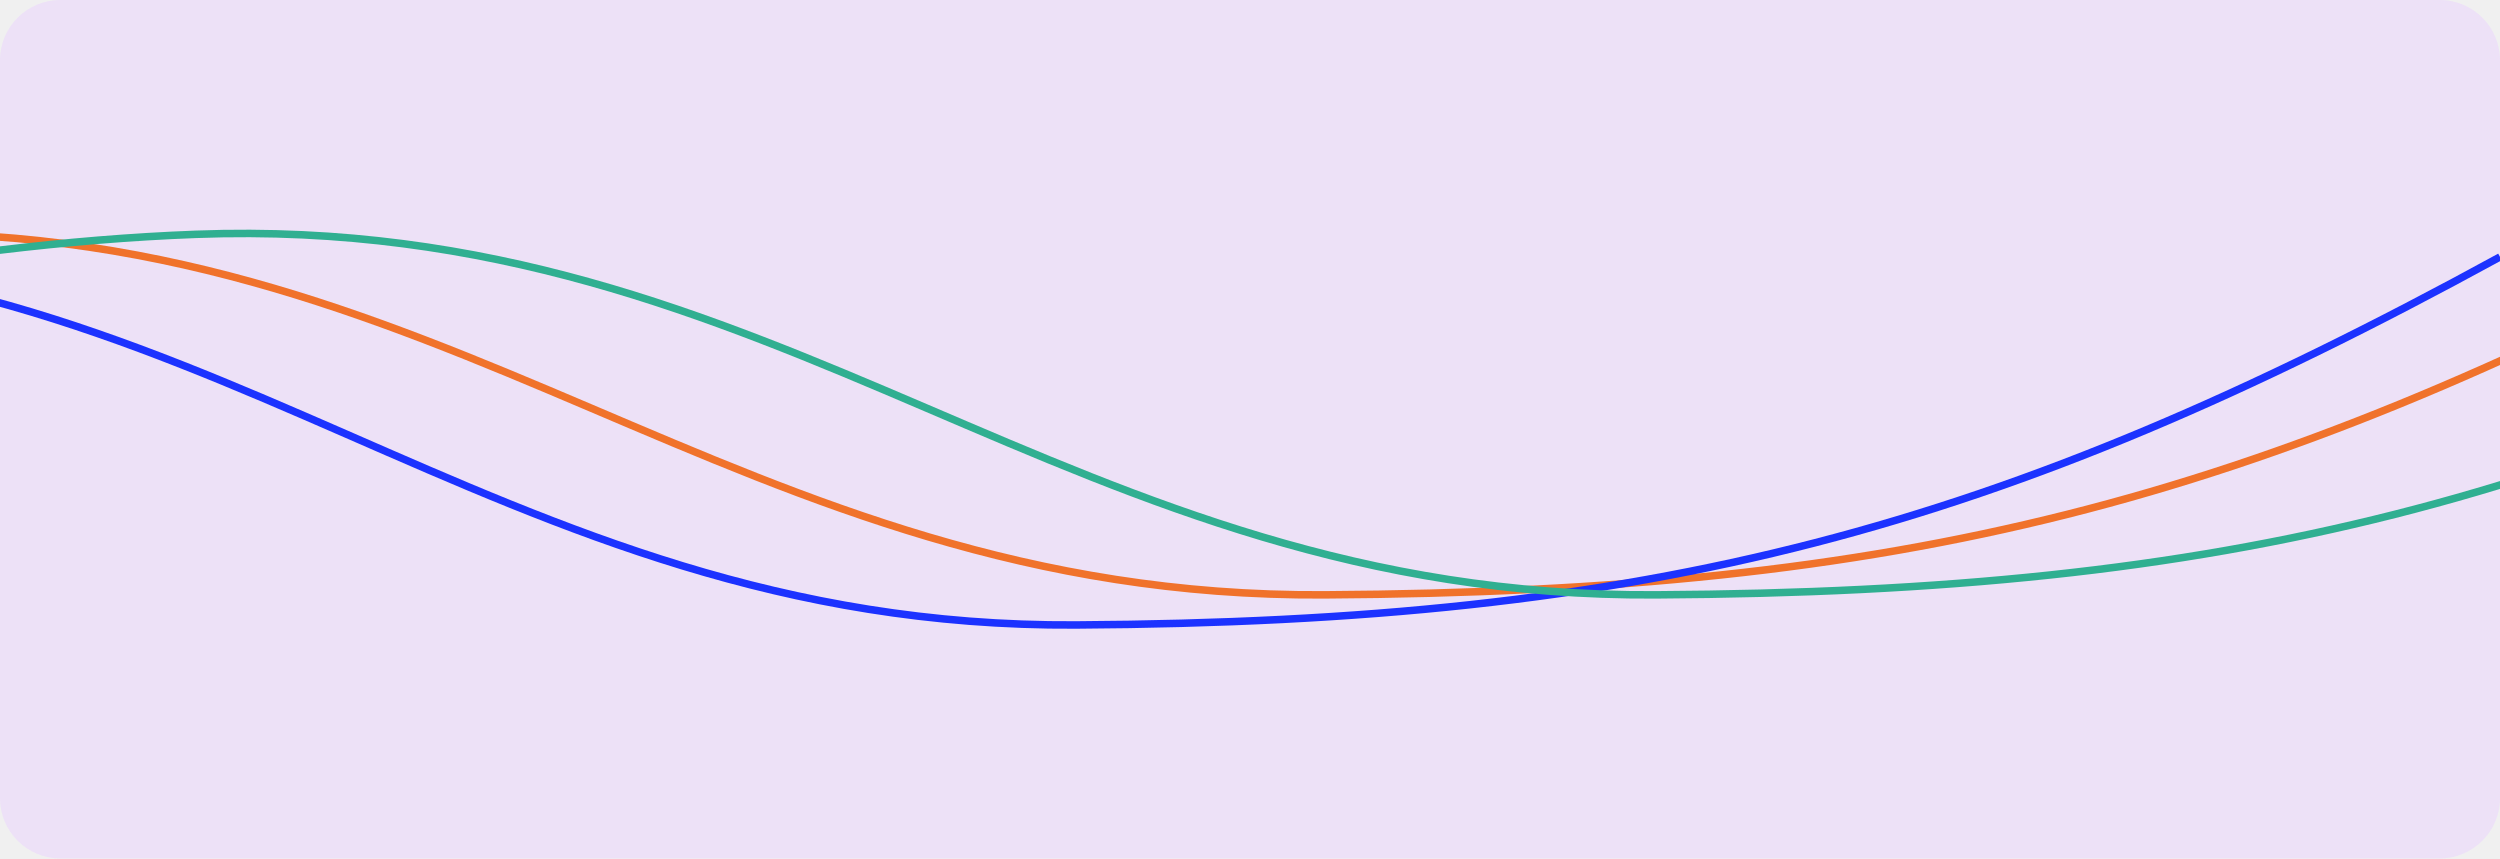
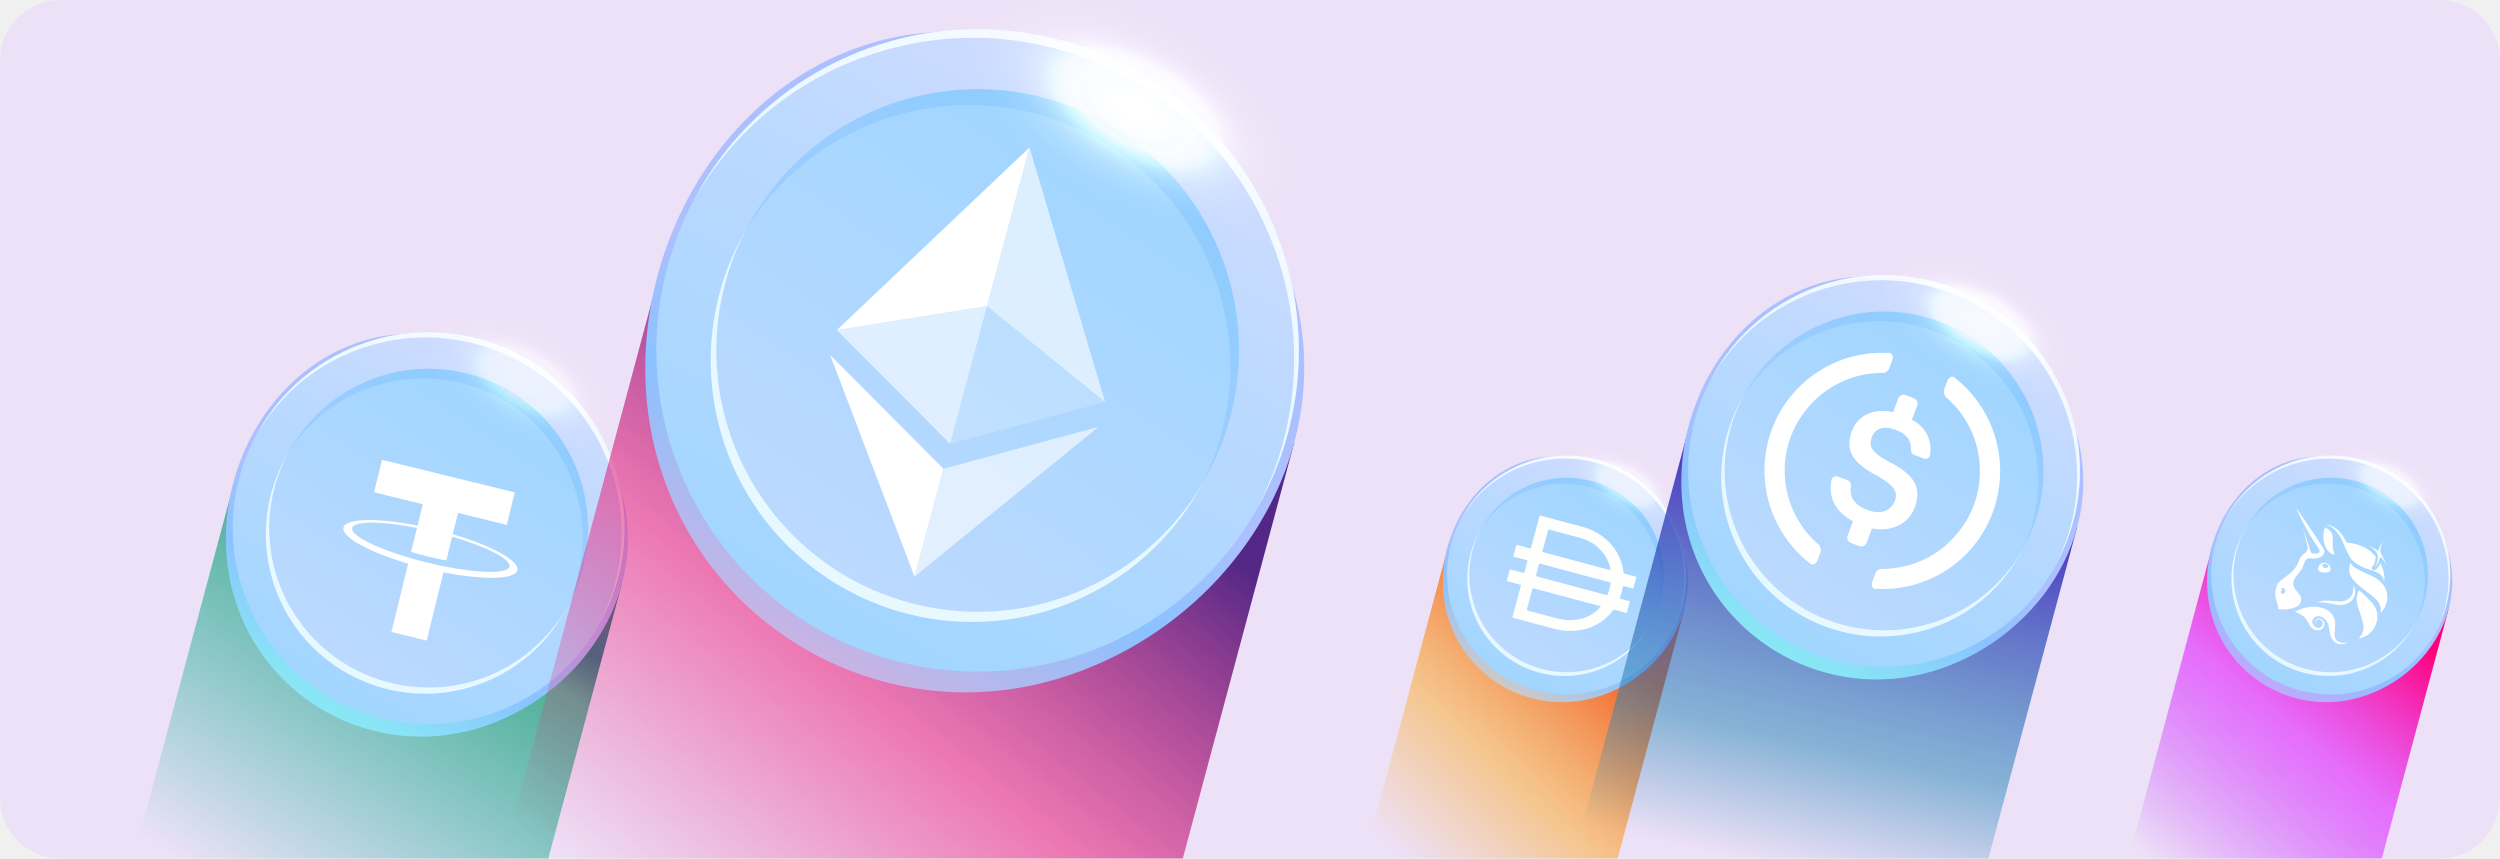
<svg xmlns="http://www.w3.org/2000/svg" width="332" height="114" viewBox="0 0 332 114" fill="none">
-   <g clip-path="url(#clip0_241_36835)">
+   <g clip-path="url(#clip0_424_27400)">
    <rect width="332" height="114" rx="8" fill="#EDE1F7" />
-     <path d="M-187 78.997C-175.898 63.037 -87.405 33.633 -19.088 31.118C59.414 28.228 97.327 79.459 175.885 78.997C252.605 78.545 298.801 66.911 366 31.118" stroke="#F0722B" />
-     <path d="M-218 82.997C-206.959 66.705 -118.945 36.688 -50.999 34.12C27.078 31.17 64.784 83.469 142.916 82.997C219.22 82.536 265.166 70.659 332 34.12" stroke="#1C32FF" />
-     <path d="M-141 78.997C-129.959 63.037 -41.945 33.633 26.001 31.118C104.078 28.228 141.784 79.459 219.916 78.997C296.22 78.545 342.166 66.911 409 31.118" stroke="#30AF91" />
+     <path d="M192.326 72.494L205.829 82.474L223.69 80.898L197.364 179.146L166 170.743L192.326 72.494Z" fill="url(#paint0_linear_424_27400)" />
+     <g clip-path="url(#clip1_424_27400)">
+       <path d="M223.61 73.246C226.073 81.629 220.294 90.146 211.911 92.606C203.527 95.069 194.735 90.265 192.275 81.882C189.812 73.502 194.467 63.615 202.85 61.152C211.234 58.689 221.146 64.862 223.61 73.246Z" fill="url(#paint1_linear_424_27400)" />
+       <path d="M223.056 81.491C225.893 73.198 221.471 64.175 213.178 61.337C204.886 58.5 195.863 62.922 193.025 71.215C190.187 79.507 194.61 88.53 202.902 91.368C211.195 94.206 220.218 89.783 223.056 81.491Z" fill="url(#paint2_linear_424_27400)" />
+       <path style="mix-blend-mode:screen" d="M203.568 61.126C199.278 62.388 195.925 65.301 193.998 68.966C195.959 65.502 199.215 62.764 203.338 61.554C211.747 59.084 220.566 63.902 223.037 72.312C224.246 76.431 223.703 80.647 221.85 84.171C223.889 80.565 224.529 76.174 223.267 71.884C220.797 63.474 211.978 58.656 203.568 61.126Z" fill="url(#paint3_linear_424_27400)" />
+       <path style="mix-blend-mode:screen" d="M220.153 73.22C222.162 80.063 218.244 87.237 211.401 89.246C204.558 91.255 197.384 87.337 195.378 80.494C193.369 73.651 197.287 66.477 204.13 64.468C210.973 62.459 218.147 66.377 220.157 73.22H220.153Z" fill="url(#paint4_linear_424_27400)" />
+       <path d="M220.663 79.093C222.175 72.124 217.751 65.249 210.782 63.737C203.813 62.226 196.938 66.65 195.426 73.618C193.914 80.587 198.338 87.462 205.307 88.974C212.276 90.486 219.151 86.062 220.663 79.093Z" fill="url(#paint5_linear_424_27400)" />
+       <path style="mix-blend-mode:multiply" opacity="0.3" d="M204.402 63.969C200.826 65.019 198.054 67.478 196.502 70.567C198.11 67.85 200.707 65.711 203.974 64.754C210.817 62.745 217.991 66.663 220 73.506C220.96 76.773 220.566 80.115 219.148 82.935C220.905 79.962 221.478 76.301 220.428 72.725C218.419 65.882 211.245 61.967 204.406 63.973L204.402 63.969Z" fill="url(#paint6_linear_424_27400)" />
+       <path style="mix-blend-mode:screen" opacity="0.4" d="M224.491 69.104C223.115 71.627 218.002 71.489 213.072 68.799C208.141 66.109 205.261 61.882 206.638 59.359C208.015 56.836 213.128 56.974 218.058 59.667C222.988 62.358 225.868 66.585 224.491 69.108V69.104Z" fill="url(#paint7_radial_424_27400)" />
+       <path style="mix-blend-mode:color-dodge" opacity="0.4" d="M221.21 67.31C220.339 68.903 217.109 68.817 213.991 67.117C210.876 65.416 209.057 62.745 209.928 61.152C210.798 59.559 214.028 59.645 217.146 61.346C220.261 63.046 222.08 65.718 221.21 67.31Z" fill="url(#paint8_radial_424_27400)" />
+       <path d="M208.687 77.772L213.327 79.013C213.426 79.04 213.473 79.052 213.515 78.924C213.679 78.462 213.806 77.988 213.894 77.505C213.919 77.413 213.883 77.363 213.784 77.336L204.549 74.866C204.435 74.835 204.394 74.865 204.366 74.972L204.002 76.331C203.955 76.506 203.955 76.506 204.138 76.555L208.687 77.772ZM213.877 75.601C213.868 75.563 213.868 75.58 213.864 75.542C213.832 75.353 213.783 75.167 213.717 74.988C213.625 74.687 213.5 74.398 213.342 74.127C213.275 73.97 213.188 73.823 213.083 73.689C212.572 72.951 211.894 72.343 211.103 71.917C210.703 71.707 210.28 71.545 209.842 71.432L205.744 70.336C205.63 70.305 205.602 70.347 205.576 70.446L204.851 73.155C204.82 73.27 204.812 73.3 204.957 73.339L213.764 75.695C213.764 75.695 213.845 75.7 213.872 75.659L213.876 75.626L213.877 75.601ZM212.537 80.503C212.411 80.454 212.28 80.419 212.147 80.398L203.683 78.134C203.569 78.104 203.531 78.093 203.49 78.246L202.781 80.895C202.748 81.017 202.74 81.047 202.893 81.088L206.801 82.134C206.984 82.198 207.174 82.235 207.367 82.245C207.945 82.356 208.536 82.382 209.122 82.322C209.333 82.306 209.544 82.269 209.748 82.211L209.801 82.225C210.845 81.994 211.789 81.445 212.504 80.651C212.504 80.651 212.588 80.55 212.537 80.504L212.537 80.503ZM200.839 82.01L200.851 81.965L201.327 80.187L201.488 79.584L201.968 77.79C201.995 77.691 201.999 77.676 201.877 77.643L200.221 77.2C200.129 77.176 200.091 77.165 200.124 77.044L200.511 75.593L202.282 76.067C202.381 76.094 202.419 76.104 202.454 75.974L202.838 74.539C202.862 74.448 202.868 74.425 202.746 74.392L201.09 73.949C200.998 73.925 200.961 73.915 200.993 73.793L201.352 72.45C201.375 72.366 201.381 72.343 201.503 72.376L203.144 72.815C203.258 72.845 203.289 72.853 203.328 72.708L204.428 68.595C204.461 68.473 204.469 68.442 204.622 68.483L210.345 70.014C210.756 70.142 211.157 70.298 211.545 70.482C212.345 70.863 213.073 71.38 213.697 72.007C214.11 72.426 214.468 72.895 214.762 73.404C214.981 73.799 215.162 74.211 215.307 74.637C215.449 75.068 215.544 75.513 215.591 75.965C215.582 76.076 215.665 76.175 215.776 76.186L217.142 76.551C217.318 76.598 217.318 76.598 217.28 76.769L216.945 78.02C216.913 78.142 216.859 78.161 216.736 78.128L215.683 77.846C215.576 77.818 215.546 77.809 215.517 77.949C215.434 78.425 215.309 78.891 215.143 79.345C215.108 79.475 215.104 79.49 215.25 79.529L216.455 79.852C216.49 79.935 216.418 79.989 216.4 80.058C216.384 80.149 216.36 80.238 216.328 80.325L216.081 81.249C216.047 81.378 215.998 81.406 215.884 81.376L214.441 80.99C214.346 80.944 214.231 80.982 214.181 81.076C213.598 81.877 212.835 82.53 211.953 82.982C211.631 83.146 211.3 83.293 210.961 83.42C210.608 83.514 210.262 83.618 209.91 83.679C209.264 83.784 208.609 83.813 207.956 83.769C207.339 83.717 206.728 83.605 206.131 83.436L200.834 82.019L200.837 82.011L200.839 82.01Z" fill="#FEFEFD" />
+     </g>
+     <path d="M293.81 72.494L307.313 82.474L325.174 80.898L298.848 179.146L267.484 170.743L293.81 72.494Z" fill="url(#paint9_linear_424_27400)" />
+     <g clip-path="url(#clip2_424_27400)">
+       <path d="M325.094 73.246C327.557 81.629 321.778 90.146 313.395 92.606C305.011 95.069 296.219 90.265 293.759 81.882C291.296 73.502 295.951 63.615 304.334 61.152C312.718 58.689 322.63 64.862 325.094 73.246Z" fill="url(#paint10_linear_424_27400)" />
+       <path d="M324.54 81.491C327.377 73.198 322.955 64.175 314.662 61.337C306.37 58.5 297.347 62.922 294.509 71.215C291.671 79.507 296.094 88.53 304.386 91.368C312.679 94.206 321.702 89.783 324.54 81.491Z" fill="url(#paint11_linear_424_27400)" />
+       <path style="mix-blend-mode:screen" d="M305.052 61.126C300.762 62.388 297.409 65.301 295.482 68.966C297.443 65.502 300.699 62.764 304.822 61.554C313.231 59.084 322.05 63.902 324.521 72.312C325.73 76.431 325.187 80.647 323.334 84.171C325.373 80.565 326.013 76.174 324.751 71.884C322.281 63.474 313.462 58.656 305.052 61.126Z" fill="url(#paint12_linear_424_27400)" />
+       <path style="mix-blend-mode:screen" d="M321.637 73.22C323.646 80.063 319.728 87.237 312.885 89.246C306.042 91.255 298.868 87.337 296.862 80.494C294.853 73.651 298.771 66.477 305.614 64.468C312.457 62.459 319.631 66.377 321.641 73.22H321.637Z" fill="url(#paint13_linear_424_27400)" />
+       <path d="M322.147 79.093C323.659 72.124 319.235 65.249 312.266 63.737C305.297 62.226 298.422 66.65 296.91 73.618C295.398 80.587 299.822 87.462 306.791 88.974C313.76 90.486 320.635 86.062 322.147 79.093Z" fill="url(#paint14_linear_424_27400)" />
+       <path style="mix-blend-mode:multiply" opacity="0.3" d="M305.886 63.969C302.31 65.019 299.538 67.478 297.986 70.567C299.594 67.85 302.191 65.711 305.458 64.754C312.301 62.745 319.475 66.663 321.484 73.506C322.444 76.773 322.05 80.115 320.632 82.935C322.388 79.962 322.961 76.301 321.912 72.725C319.903 65.882 312.729 61.967 305.889 63.973L305.886 63.969Z" fill="url(#paint15_linear_424_27400)" />
+       <path style="mix-blend-mode:screen" opacity="0.4" d="M325.975 69.104C324.599 71.627 319.486 71.489 314.556 68.799C309.625 66.109 306.745 61.882 308.122 59.359C309.499 56.836 314.611 56.974 319.542 59.667C324.472 62.358 327.352 66.585 325.975 69.108V69.104Z" fill="url(#paint16_radial_424_27400)" />
+       <path style="mix-blend-mode:color-dodge" opacity="0.4" d="M322.694 67.31C321.823 68.903 318.593 68.817 315.475 67.117C312.36 65.416 310.541 62.745 311.411 61.152C312.282 59.559 315.512 59.645 318.63 61.346C321.745 63.046 323.564 65.718 322.694 67.31Z" fill="url(#paint17_radial_424_27400)" />
+       <g clip-path="url(#clip3_424_27400)">
+         <path d="M309.067 69.714C308.873 69.629 308.866 69.624 308.965 69.635C309.155 69.656 309.576 69.807 309.855 69.956C310.505 70.302 311.024 70.889 311.501 71.813L311.627 72.058L311.894 72.085C313.018 72.198 314.078 72.624 314.885 73.288C315.107 73.471 315.445 73.807 315.477 73.879C315.489 73.903 315.487 74.031 315.47 74.166C315.42 74.634 315.296 74.969 315.089 75.189C314.977 75.309 314.961 75.352 314.98 75.486C314.991 75.542 315.017 75.594 315.057 75.636C315.096 75.677 315.146 75.707 315.201 75.722C315.429 75.782 315.771 75.481 316.019 75.001L316.118 74.809L316.181 74.934C316.526 75.618 316.712 76.473 316.636 77.026L316.617 77.171L316.568 77.022C316.501 76.796 316.385 76.588 316.229 76.411C315.957 76.107 315.628 75.941 314.719 75.649C313.897 75.386 313.445 75.19 313.018 74.915C312.291 74.446 311.981 73.998 311.361 72.517C311.086 71.858 310.908 71.487 310.714 71.175C310.274 70.466 309.775 70.023 309.067 69.715L309.067 69.714Z" fill="white" />
+         <path d="M315.954 72.842C316.071 72.481 316.185 72.252 316.344 72.058C316.381 72.008 316.423 71.962 316.469 71.921C316.475 71.922 316.44 71.982 316.393 72.054C316.263 72.25 316.172 72.539 316.134 72.894C316.084 73.344 316.103 73.416 316.439 74.004C316.597 74.281 316.775 74.623 316.835 74.767L316.944 75.026L316.819 74.828C316.667 74.586 316.299 74.095 316.209 74.015C316.15 73.962 316.139 73.96 316.086 73.99C316.036 74.019 316.013 74.075 315.934 74.349C315.813 74.776 315.68 75.036 315.466 75.273C315.35 75.403 315.346 75.368 315.46 75.217C315.544 75.106 315.565 75.051 315.675 74.636C315.895 73.802 315.847 73.574 315.353 73.077C315.204 72.928 315.047 72.787 314.885 72.654C314.803 72.593 314.726 72.526 314.654 72.454C314.674 72.443 315.201 72.759 315.407 72.907C315.715 73.129 315.766 73.16 315.812 73.156C315.842 73.152 315.878 73.075 315.953 72.842L315.954 72.842ZM308.76 72.468C308.498 71.798 308.471 70.868 308.697 70.238L308.766 70.043L308.856 70.084C309.024 70.163 309.296 70.355 309.416 70.479C309.742 70.816 309.83 71.17 309.791 72.01C309.78 72.255 309.776 72.535 309.782 72.634C309.793 72.79 309.89 73.174 309.982 73.43C310.048 73.616 309.957 73.671 309.724 73.587C309.368 73.458 308.963 72.988 308.76 72.468ZM313.971 78.322C312.254 77.047 311.754 76.201 312.051 75.076C312.095 74.91 312.137 74.776 312.144 74.778C312.151 74.78 312.211 74.853 312.277 74.943C312.584 75.356 312.985 75.604 314.147 76.099C314.83 76.39 315.206 76.578 315.543 76.797C316.614 77.494 317.131 78.469 317.022 79.584C316.99 79.907 316.808 80.481 316.644 80.766C316.515 80.991 316.204 81.375 316.148 81.378C316.132 81.38 316.132 81.321 316.149 81.245C316.235 80.839 316.134 80.395 315.869 80.011C315.567 79.576 315.115 79.171 313.971 78.322ZM312.539 78.286C312.552 78.143 312.557 78 312.553 77.858L312.542 77.699L312.606 77.826C312.695 77.999 312.748 78.205 312.768 78.467C312.785 78.667 312.777 78.723 312.698 79.02C312.621 79.312 312.596 79.371 312.493 79.518C312.346 79.739 312.149 79.922 311.919 80.053C311.474 80.315 310.971 80.392 310.298 80.302C310.181 80.286 309.846 80.222 309.552 80.161C308.811 80.005 308.309 79.957 307.838 79.993C307.794 80 307.75 79.999 307.707 79.99C307.694 79.968 308.035 79.871 308.308 79.819C308.694 79.745 309.058 79.746 309.856 79.822C310.249 79.859 310.66 79.886 310.767 79.882C311.777 79.845 312.452 79.237 312.539 78.286Z" fill="white" />
+         <path d="M313.008 80.072C312.897 79.46 312.977 78.918 313.247 78.465C313.276 78.415 313.311 78.379 313.326 78.383C313.34 78.387 313.393 78.435 313.441 78.49C313.538 78.6 313.738 78.795 314.277 79.301C314.948 79.933 315.309 80.38 315.513 80.837C315.692 81.236 315.757 81.655 315.716 82.132C315.693 82.402 315.501 83.02 315.366 83.263C314.937 84.029 314.278 84.546 313.478 84.737C313.362 84.765 313.258 84.786 313.248 84.784C313.238 84.781 313.3 84.697 313.386 84.597C313.751 84.17 313.903 83.703 313.865 83.127C313.841 82.774 313.724 82.32 313.453 81.534C313.136 80.621 313.064 80.38 313.008 80.072ZM305.017 81.107C305.889 80.697 306.887 80.507 307.73 80.59C308.16 80.647 308.578 80.775 308.967 80.969C309.449 81.237 309.833 81.654 309.981 82.067C310.125 82.472 310.147 82.797 310.077 83.49C310.049 83.763 310.024 84.038 310.021 84.101C310.009 84.466 310.09 84.783 310.243 84.97C310.486 85.27 311.004 85.421 311.567 85.359C311.627 85.348 311.688 85.346 311.748 85.351C311.761 85.374 311.459 85.477 311.254 85.52C311.009 85.577 310.754 85.572 310.512 85.503C310.044 85.38 309.718 85.04 309.52 84.472C309.455 84.236 309.405 83.997 309.369 83.755C309.232 82.888 309.125 82.608 308.797 82.243C308.51 81.926 308.074 81.768 307.695 81.843C307.196 81.941 306.926 82.469 307.148 82.907C307.256 83.099 307.423 83.251 307.624 83.339C307.704 83.373 307.791 83.389 307.878 83.386C307.964 83.383 308.05 83.361 308.128 83.322C308.206 83.284 308.274 83.228 308.329 83.161C308.384 83.093 308.423 83.014 308.445 82.93C308.506 82.696 308.451 82.54 308.251 82.377C307.977 82.156 307.601 82.23 307.526 82.52C307.493 82.644 307.527 82.736 307.637 82.826C307.708 82.882 307.709 82.885 307.647 82.855C307.378 82.721 307.402 82.362 307.69 82.196C308.037 81.998 308.574 82.267 308.67 82.69C308.711 82.868 308.639 83.18 308.518 83.349C308.246 83.726 307.722 83.824 307.281 83.578C306.979 83.411 306.872 83.288 306.589 82.788C306.097 81.919 305.871 81.715 304.937 81.307L304.758 81.229L305.017 81.107Z" fill="white" />
+         <path fill-rule="evenodd" clip-rule="evenodd" d="M305.12 67.902C306.655 71.217 307.912 72.749 308.021 73.032C308.111 73.265 308.011 73.427 307.731 73.501C307.535 73.542 307.333 73.545 307.136 73.508C306.978 73.466 306.939 73.392 306.939 73.392C306.87 73.281 306.815 73.283 306.564 72.329C306.328 71.6 306.087 70.874 305.841 70.15C305.815 70.108 305.816 70.109 306.442 72.523C306.517 73.012 306.321 73.132 306.305 73.194C306.271 73.321 306.218 73.379 306.015 73.512C305.675 73.734 305.471 74.03 305.207 74.684C304.912 75.418 304.503 75.884 303.52 76.606C302.945 77.029 302.848 77.108 302.681 77.296C302.471 77.532 302.393 77.675 302.287 78.014C302.175 78.375 302.144 78.618 302.164 78.995C302.18 79.327 302.231 79.554 302.386 80.026C302.52 80.433 302.581 80.726 302.554 80.827C302.533 80.907 302.548 80.911 302.92 80.925C303.804 80.958 304.571 80.808 305.06 80.504C305.363 80.316 305.455 80.192 305.547 79.85C305.608 79.626 305.613 79.576 305.585 79.431C305.542 79.195 305.407 78.972 305.081 78.595C304.652 78.102 304.503 77.757 304.547 77.349C304.581 77.012 304.7 76.8 305.147 76.275C305.612 75.73 305.756 75.484 305.973 74.869C306.112 74.472 306.199 74.323 306.35 74.225C306.508 74.124 306.63 74.108 306.944 74.147C307.456 74.21 307.803 74.167 308.124 73.999C308.25 73.941 308.362 73.855 308.451 73.749C308.541 73.643 308.607 73.519 308.643 73.385L308.713 73.162L308.626 72.984C308.311 72.339 304.925 67.409 304.897 67.401C304.892 67.4 304.991 67.626 305.12 67.902ZM303.377 78.745C303.45 78.671 303.492 78.572 303.494 78.468C303.497 78.365 303.461 78.264 303.393 78.186C303.26 78.035 302.993 78.02 302.956 78.159C302.945 78.202 302.96 78.24 303.007 78.281C303.085 78.351 303.078 78.404 302.979 78.492C302.879 78.58 302.86 78.675 302.925 78.761C303.03 78.898 303.232 78.892 303.377 78.745ZM308.634 74.722C308.384 74.731 308.094 74.915 307.956 75.153C307.872 75.298 307.825 75.579 307.866 75.68C307.933 75.844 308.023 75.905 308.293 75.976C308.821 76.112 309.339 76.008 309.468 75.74C309.572 75.522 309.455 75.15 309.214 74.935C309.046 74.809 308.844 74.735 308.634 74.722ZM309.125 75.364C309.236 75.27 309.233 75.137 309.117 75.016C308.897 74.787 308.462 74.814 308.397 75.061C308.364 75.185 308.536 75.374 308.727 75.425C308.854 75.458 309.048 75.429 309.125 75.364Z" fill="white" />
+       </g>
+     </g>
+     <path d="M31.157 63.802L53.293 80.163L82.573 77.579L39.416 238.643L-12 224.866L31.157 63.802Z" fill="url(#paint18_linear_424_27400)" />
+     <g clip-path="url(#clip4_424_27400)">
+       <path d="M82.442 65.035C86.48 78.778 77.007 92.741 63.263 96.773C49.52 100.812 35.106 92.936 31.074 79.193C27.035 65.456 34.666 49.248 48.41 45.21C62.153 41.172 78.403 51.292 82.442 65.035Z" fill="url(#paint19_linear_424_27400)" />
+       <path d="M81.534 78.551C86.186 64.957 78.936 50.165 65.341 45.513C51.747 40.861 36.955 48.111 32.303 61.706C27.651 75.3 34.901 90.092 48.495 94.744C62.09 99.395 76.882 92.146 81.534 78.551Z" fill="url(#paint20_linear_424_27400)" />
+       <path style="mix-blend-mode:screen" d="M49.587 45.168C42.554 47.236 37.058 52.012 33.898 58.02C37.112 52.341 42.45 47.852 49.209 45.869C62.995 41.819 77.452 49.718 81.502 63.504C83.485 70.257 82.594 77.168 79.556 82.945C82.899 77.034 83.948 69.836 81.88 62.803C77.83 49.017 63.373 41.117 49.587 45.168Z" fill="url(#paint21_linear_424_27400)" />
+       <path style="mix-blend-mode:screen" d="M76.775 64.993C80.069 76.21 73.645 87.971 62.428 91.265C51.21 94.559 39.449 88.136 36.161 76.918C32.867 65.7 39.29 53.939 50.508 50.645C61.726 47.351 73.487 53.775 76.781 64.993H76.775Z" fill="url(#paint22_linear_424_27400)" />
+       <path d="M77.611 74.621C80.089 63.197 72.837 51.926 61.412 49.448C49.988 46.969 38.717 54.222 36.239 65.646C33.761 77.071 41.013 88.341 52.437 90.82C63.862 93.298 75.132 86.046 77.611 74.621Z" fill="url(#paint23_linear_424_27400)" />
+       <path style="mix-blend-mode:multiply" opacity="0.3" d="M50.953 49.828C45.091 51.548 40.547 55.58 38.003 60.643C40.638 56.19 44.896 52.683 50.252 51.115C61.47 47.821 73.231 54.244 76.525 65.462C78.099 70.818 77.452 76.296 75.128 80.92C78.007 76.046 78.946 70.043 77.226 64.181C73.932 52.963 62.171 46.546 50.96 49.834L50.953 49.828Z" fill="url(#paint24_linear_424_27400)" />
+       <path style="mix-blend-mode:screen" opacity="0.4" d="M83.887 58.246C81.63 62.382 73.249 62.156 65.166 57.746C57.084 53.335 52.363 46.406 54.62 42.27C56.877 38.134 65.258 38.36 73.341 42.776C81.423 47.187 86.144 54.116 83.887 58.252V58.246Z" fill="url(#paint25_radial_424_27400)" />
+       <path style="mix-blend-mode:color-dodge" opacity="0.4" d="M78.507 55.306C77.08 57.917 71.785 57.776 66.673 54.989C61.568 52.201 58.585 47.821 60.012 45.21C61.439 42.599 66.734 42.74 71.846 45.528C76.952 48.315 79.935 52.695 78.507 55.306Z" fill="url(#paint26_radial_424_27400)" />
+       <path fill-rule="evenodd" clip-rule="evenodd" d="M59.078 75.236C58.944 75.213 58.257 75.087 56.744 74.716C55.541 74.421 54.696 74.175 54.4 74.087C49.802 72.741 46.531 71.08 46.769 70.111C47.007 69.142 50.675 69.186 55.374 70.12L54.598 73.281C54.897 73.377 55.755 73.643 56.957 73.938C58.401 74.292 59.138 74.41 59.271 74.43L60.047 71.269C64.635 72.615 67.898 74.275 67.661 75.241C67.424 76.208 63.764 76.167 59.074 75.233L59.078 75.236ZM60.132 70.944L60.827 68.115L67.3 69.704L68.359 65.391L50.734 61.063L49.675 65.376L56.148 66.966L55.453 69.794C50.133 68.743 45.921 68.814 45.614 70.063C45.308 71.312 49.008 73.324 54.209 74.859L51.984 83.924L56.661 85.072L58.888 76.004C64.196 77.051 68.402 76.98 68.708 75.732C69.014 74.485 65.324 72.475 60.131 70.942L60.132 70.944Z" fill="white" />
+     </g>
+     <path d="M87.594 36.159L123.883 62.979L171.883 58.744L101.134 322.783L16.845 300.198L87.594 36.159Z" fill="url(#paint27_linear_424_27400)" />
+     <g clip-path="url(#clip5_424_27400)">
+       <path d="M171.668 38.18C178.288 60.71 162.758 83.6 140.228 90.21C117.698 96.83 94.068 83.92 87.458 61.39C80.838 38.87 93.348 12.3 115.878 5.68C138.408 -0.94 165.048 15.65 171.668 38.18Z" fill="url(#paint28_linear_424_27400)" />
+       <path d="M170.179 60.338C177.805 38.051 165.921 13.803 143.634 6.177C121.348 -1.449 97.099 10.435 89.473 32.722C81.847 55.008 93.732 79.257 116.018 86.883C138.305 94.509 162.553 82.624 170.179 60.338Z" fill="url(#paint29_linear_424_27400)" />
+       <path style="mix-blend-mode:screen" d="M117.808 5.61C106.278 9 97.268 16.83 92.088 26.68C97.358 17.37 106.108 10.01 117.188 6.76C139.788 0.12 163.488 13.07 170.128 35.67C173.378 46.74 171.918 58.07 166.938 67.54C172.418 57.85 174.138 46.05 170.748 34.52C164.108 11.92 140.408 -1.03 117.808 5.61Z" fill="url(#paint30_linear_424_27400)" />
+       <path style="mix-blend-mode:screen" d="M162.378 38.11C167.778 56.5 157.248 75.78 138.858 81.18C120.468 86.58 101.188 76.05 95.798 57.66C90.398 39.27 100.928 19.99 119.318 14.59C137.708 9.19 156.988 19.72 162.388 38.11H162.378Z" fill="url(#paint31_linear_424_27400)" />
+       <path d="M163.748 53.895C167.811 35.166 155.922 16.69 137.194 12.627C118.465 8.564 99.989 20.453 95.926 39.182C91.863 57.91 103.752 76.386 122.48 80.449C141.209 84.512 159.685 72.624 163.748 53.895Z" fill="url(#paint32_linear_424_27400)" />
+       <path style="mix-blend-mode:multiply" opacity="0.3" d="M120.048 13.25C110.438 16.07 102.988 22.68 98.818 30.98C103.138 23.68 110.118 17.93 118.898 15.36C137.288 9.96 156.568 20.49 161.968 38.88C164.548 47.66 163.488 56.64 159.678 64.22C164.398 56.23 165.938 46.39 163.118 36.78C157.718 18.39 138.438 7.87 120.058 13.26L120.048 13.25Z" fill="url(#paint33_linear_424_27400)" />
+       <path style="mix-blend-mode:screen" d="M174.038 27.05C170.338 33.83 156.598 33.46 143.348 26.23C130.098 19 122.358 7.64 126.058 0.86C129.758 -5.92 143.498 -5.55 156.748 1.69C169.998 8.92 177.738 20.28 174.038 27.06V27.05Z" fill="url(#paint34_radial_424_27400)" />
+       <path style="mix-blend-mode:color-dodge" opacity="0.6" d="M165.218 22.23C162.878 26.51 154.198 26.28 145.818 21.71C137.448 17.14 132.558 9.96 134.898 5.68C137.238 1.4 145.918 1.63 154.298 6.2C162.668 10.77 167.558 17.95 165.218 22.23Z" fill="url(#paint35_radial_424_27400)" />
+     </g>
+     <path d="M136.719 19.581L131.074 40.648L146.748 53.376L136.719 19.581Z" fill="white" fill-opacity="0.6" />
+     <path d="M136.719 19.58L111.133 43.833L131.074 40.648L136.719 19.58Z" fill="white" />
+     <g filter="url(#filter0_b_424_27400)">
+       <path d="M125.284 62.256L121.448 76.571L145.871 56.694L125.284 62.256Z" fill="white" fill-opacity="0.6" />
+     </g>
+     <path d="M121.448 76.571L125.284 62.254L110.245 47.148L121.448 76.571Z" fill="white" />
+     <path d="M126.171 58.943L146.748 53.375L131.072 40.652L126.171 58.943Z" fill="white" fill-opacity="0.2" />
+     <path d="M111.133 43.832L126.171 58.943L131.072 40.652L111.133 43.832Z" fill="white" fill-opacity="0.6" />
+     <path d="M224.439 56.204L246.575 72.564L275.855 69.981L232.698 231.044L181.282 217.267L224.439 56.204Z" fill="url(#paint36_linear_424_27400)" />
+     <g clip-path="url(#clip6_424_27400)">
+       <path d="M275.724 57.437C279.762 71.18 270.289 85.143 256.546 89.175C242.802 93.213 228.388 85.338 224.356 71.595C220.318 57.857 227.949 41.65 241.692 37.611C255.435 33.573 271.686 43.693 275.724 57.437Z" fill="url(#paint37_linear_424_27400)" />
+       <path d="M274.816 70.953C279.468 57.358 272.218 42.566 258.624 37.914C245.029 33.263 230.237 40.512 225.585 54.107C220.934 67.701 228.183 82.493 241.778 87.145C255.372 91.797 270.164 84.547 274.816 70.953Z" fill="url(#paint38_linear_424_27400)" />
+       <path style="mix-blend-mode:screen" d="M242.869 37.569C235.836 39.637 230.34 44.413 227.18 50.422C230.395 44.743 235.732 40.253 242.491 38.271C256.277 34.22 270.734 42.12 274.785 55.906C276.767 62.658 275.877 69.57 272.839 75.346C276.182 69.436 277.231 62.237 275.163 55.204C271.112 41.418 256.655 33.519 242.869 37.569Z" fill="url(#paint39_linear_424_27400)" />
+       <path style="mix-blend-mode:screen" d="M270.057 57.394C273.351 68.612 266.928 80.373 255.71 83.667C244.492 86.961 232.731 80.537 229.443 69.319C226.149 58.102 232.573 46.341 243.791 43.047C255.008 39.753 266.769 46.176 270.063 57.394H270.057Z" fill="url(#paint40_linear_424_27400)" />
+       <path d="M270.893 67.023C273.371 55.598 266.119 44.328 254.695 41.849C243.27 39.371 232 46.623 229.521 58.048C227.043 69.472 234.295 80.743 245.72 83.221C257.144 85.699 268.415 78.447 270.893 67.023Z" fill="url(#paint41_linear_424_27400)" />
+       <path style="mix-blend-mode:multiply" opacity="0.3" d="M244.236 42.229C238.374 43.95 233.829 47.982 231.286 53.045C233.921 48.592 238.179 45.084 243.534 43.516C254.752 40.222 266.513 46.646 269.807 57.864C271.381 63.219 270.734 68.697 268.41 73.321C271.289 68.447 272.229 62.445 270.509 56.583C267.215 45.365 255.454 38.947 244.242 42.235L244.236 42.229Z" fill="url(#paint42_linear_424_27400)" />
+       <path style="mix-blend-mode:screen" opacity="0.6" d="M277.17 50.647C274.913 54.783 266.531 54.557 258.449 50.147C250.366 45.737 245.645 38.807 247.902 34.671C250.159 30.535 258.54 30.761 266.623 35.178C274.705 39.588 279.427 46.517 277.17 50.653V50.647Z" fill="url(#paint43_radial_424_27400)" />
+       <path style="mix-blend-mode:color-dodge" opacity="0.6" d="M271.79 47.707C270.362 50.318 265.067 50.178 259.956 47.39C254.85 44.602 251.867 40.222 253.294 37.612C254.722 35.001 260.017 35.141 265.128 37.929C270.234 40.717 273.217 45.096 271.79 47.707Z" fill="url(#paint44_radial_424_27400)" />
+     </g>
+     <path d="M254.274 67.386C255.337 64.54 253.994 62.926 250.73 61.243C248.412 60.007 248.167 59.174 248.593 58.035C249.018 56.896 250.105 56.469 251.731 57.076C253.195 57.623 253.826 58.415 253.777 59.787C253.767 60.061 253.95 60.315 254.194 60.406L255.495 60.892C255.821 61.014 256.156 60.861 256.277 60.536L256.308 60.454C256.651 58.544 255.704 56.614 253.894 55.753L254.623 53.801C254.745 53.476 254.592 53.141 254.216 52.907L252.996 52.452C252.671 52.33 252.336 52.483 252.102 52.859L251.403 54.73C248.842 54.143 246.69 55.192 245.93 57.225C244.927 59.909 246.159 61.574 249.422 63.257C251.547 64.514 252.097 65.276 251.611 66.577C251.124 67.878 249.652 68.347 248.107 67.77C245.992 66.98 245.594 65.812 245.806 64.501C245.847 64.145 245.663 63.891 245.419 63.8L244.037 63.283C243.712 63.162 243.377 63.315 243.255 63.64L243.225 63.721C242.79 65.876 243.544 67.826 246.076 69.235L245.347 71.187C245.225 71.512 245.378 71.847 245.754 72.081L246.974 72.537C247.299 72.658 247.635 72.505 247.868 72.129L248.597 70.177C251.189 70.682 253.453 69.582 254.274 67.386Z" fill="white" />
+     <path d="M241.568 72.37C236.076 67.723 235.467 59.433 240.165 54.052C242.661 51.092 246.317 49.493 250.107 49.519C250.493 49.478 250.747 49.295 250.899 48.888L251.324 47.749C251.446 47.424 251.374 47.119 251.079 46.917C250.998 46.886 250.835 46.825 250.724 46.876C242.086 46.429 234.789 53.063 234.342 61.7C234.104 66.801 236.294 71.604 240.301 74.77C240.566 75.054 240.952 75.013 241.155 74.718C241.266 74.667 241.297 74.586 241.357 74.423L241.783 73.285C241.874 73.041 241.752 72.624 241.568 72.37ZM259.669 50.219C259.405 49.935 259.018 49.976 258.816 50.271C258.704 50.322 258.674 50.403 258.613 50.566L258.187 51.704C258.066 52.029 258.188 52.446 258.371 52.7C263.864 57.347 264.473 65.637 259.775 71.018C257.279 73.978 253.623 75.577 249.833 75.551C249.447 75.592 249.193 75.775 249.041 76.182L248.616 77.321C248.494 77.646 248.566 77.951 248.861 78.153C248.942 78.184 249.105 78.245 249.216 78.194C257.853 78.641 265.151 72.007 265.598 63.37C265.867 58.188 263.595 53.354 259.669 50.219Z" fill="white" />
  </g>
  <defs>
-     <clipPath id="clip0_241_36835">
+     <filter id="filter0_b_424_27400" x="111.273" y="46.52" width="44.773" height="40.227" filterUnits="userSpaceOnUse" color-interpolation-filters="sRGB">
+       <feFlood flood-opacity="0" result="BackgroundImageFix" />
+       <feGaussianBlur in="BackgroundImageFix" stdDeviation="5.087" />
+       <feComposite in2="SourceAlpha" operator="in" result="effect1_backgroundBlur_424_27400" />
+       <feBlend mode="normal" in="SourceGraphic" in2="effect1_backgroundBlur_424_27400" result="shape" />
+     </filter>
+     <linearGradient id="paint0_linear_424_27400" x1="214.188" y1="67.997" x2="159.832" y2="125.82" gradientUnits="userSpaceOnUse">
+       <stop offset="0.16" stop-color="#F15A24" />
+       <stop offset="0.442" stop-color="#FBB03B" stop-opacity="0.55" />
+       <stop offset="0.663" stop-color="#FBB03B" stop-opacity="0" />
+     </linearGradient>
+     <linearGradient id="paint1_linear_424_27400" x1="207.098" y1="78.261" x2="197.447" y2="95.927" gradientUnits="userSpaceOnUse">
+       <stop stop-color="#ACC0FF" />
+       <stop offset="0.3" stop-color="#8AC2FF" />
+       <stop offset="1" stop-color="#F3CDAA" />
+     </linearGradient>
+     <linearGradient id="paint2_linear_424_27400" x1="215.865" y1="61.983" x2="197.695" y2="95.255" gradientUnits="userSpaceOnUse">
+       <stop stop-color="#D2DCFF" />
+       <stop offset="0.3" stop-color="#BCD9FF" />
+       <stop offset="1" stop-color="#9AD5FF" />
+     </linearGradient>
+     <linearGradient id="paint3_linear_424_27400" x1="215.76" y1="62.203" x2="206.533" y2="79.098" gradientUnits="userSpaceOnUse">
+       <stop stop-color="#D2DCFF" />
+       <stop offset="0.3" stop-color="#BCD9FF" />
+       <stop offset="1" stop-color="#9AD5FF" />
+     </linearGradient>
+     <linearGradient id="paint4_linear_424_27400" x1="193.329" y1="98.308" x2="217.532" y2="62.323" gradientUnits="userSpaceOnUse">
+       <stop stop-color="#D2DCFF" />
+       <stop offset="0.3" stop-color="#BCD9FF" />
+       <stop offset="1" stop-color="#9AD5FF" />
+     </linearGradient>
+     <linearGradient id="paint5_linear_424_27400" x1="193.62" y1="97.825" x2="217.821" y2="61.845" gradientUnits="userSpaceOnUse">
+       <stop stop-color="#D2DCFF" />
+       <stop offset="0.3" stop-color="#BCD9FF" />
+       <stop offset="1" stop-color="#9AD5FF" />
+     </linearGradient>
+     <linearGradient id="paint6_linear_424_27400" x1="203.043" y1="83.748" x2="216.674" y2="63.482" gradientUnits="userSpaceOnUse">
+       <stop stop-color="#D2DCFF" />
+       <stop offset="0.3" stop-color="#BCD9FF" />
+       <stop offset="1" stop-color="#9AD5FF" />
+     </linearGradient>
+     <radialGradient id="paint7_radial_424_27400" cx="0" cy="0" r="1" gradientUnits="userSpaceOnUse" gradientTransform="translate(215.797 64.427) rotate(28.64) scale(10.1484 5.20002)">
+       <stop offset="0.05" stop-color="#FEFFFE" />
+       <stop offset="0.09" stop-color="#F6F7FE" />
+       <stop offset="0.16" stop-color="#E0E4FE" />
+       <stop offset="0.24" stop-color="#BDC4FE" />
+       <stop offset="0.26" stop-color="#B4BCFF" />
+       <stop offset="0.29" stop-color="#B4CEFF" />
+       <stop offset="0.31" stop-color="#B4DCFF" />
+       <stop offset="0.36" stop-color="#95B6D3" />
+       <stop offset="0.43" stop-color="#728BA2" />
+       <stop offset="0.49" stop-color="#536676" />
+       <stop offset="0.56" stop-color="#394652" />
+       <stop offset="0.63" stop-color="#242D34" />
+       <stop offset="0.71" stop-color="#14191D" />
+       <stop offset="0.79" stop-color="#080A0C" />
+       <stop offset="0.88" stop-color="#020203" />
+       <stop offset="0.99" />
+     </radialGradient>
+     <radialGradient id="paint8_radial_424_27400" cx="0" cy="0" r="1" gradientUnits="userSpaceOnUse" gradientTransform="translate(215.805 64.4311) rotate(28.64) scale(6.41143 3.2852)">
+       <stop offset="0.05" stop-color="#FEFFFE" />
+       <stop offset="0.08" stop-color="#F6FBFE" />
+       <stop offset="0.12" stop-color="#E0F0FE" />
+       <stop offset="0.17" stop-color="#BDDFFE" />
+       <stop offset="0.18" stop-color="#B3DAFF" />
+       <stop offset="0.24" stop-color="#94B4D3" />
+       <stop offset="0.31" stop-color="#718AA2" />
+       <stop offset="0.39" stop-color="#536576" />
+       <stop offset="0.48" stop-color="#394652" />
+       <stop offset="0.56" stop-color="#242C34" />
+       <stop offset="0.65" stop-color="#14181D" />
+       <stop offset="0.75" stop-color="#080A0C" />
+       <stop offset="0.86" stop-color="#020203" />
+       <stop offset="1" />
+     </radialGradient>
+     <linearGradient id="paint9_linear_424_27400" x1="315.672" y1="67.997" x2="254.239" y2="143.242" gradientUnits="userSpaceOnUse">
+       <stop offset="0.096" stop-color="#FF007A" />
+       <stop offset="0.303" stop-color="#E22EFF" stop-opacity="0.65" />
+       <stop offset="0.565" stop-color="#AD00FF" stop-opacity="0" />
+     </linearGradient>
+     <linearGradient id="paint10_linear_424_27400" x1="308.582" y1="78.261" x2="298.931" y2="95.927" gradientUnits="userSpaceOnUse">
+       <stop stop-color="#ACC0FF" />
+       <stop offset="0.3" stop-color="#8AC2FF" />
+       <stop offset="1" stop-color="#DE9BF9" />
+     </linearGradient>
+     <linearGradient id="paint11_linear_424_27400" x1="317.349" y1="61.983" x2="299.179" y2="95.255" gradientUnits="userSpaceOnUse">
+       <stop stop-color="#D2DCFF" />
+       <stop offset="0.3" stop-color="#BCD9FF" />
+       <stop offset="1" stop-color="#9AD5FF" />
+     </linearGradient>
+     <linearGradient id="paint12_linear_424_27400" x1="317.244" y1="62.203" x2="308.017" y2="79.098" gradientUnits="userSpaceOnUse">
+       <stop stop-color="#D2DCFF" />
+       <stop offset="0.3" stop-color="#BCD9FF" />
+       <stop offset="1" stop-color="#9AD5FF" />
+     </linearGradient>
+     <linearGradient id="paint13_linear_424_27400" x1="294.813" y1="98.308" x2="319.016" y2="62.323" gradientUnits="userSpaceOnUse">
+       <stop stop-color="#D2DCFF" />
+       <stop offset="0.3" stop-color="#BCD9FF" />
+       <stop offset="1" stop-color="#9AD5FF" />
+     </linearGradient>
+     <linearGradient id="paint14_linear_424_27400" x1="295.104" y1="97.825" x2="319.305" y2="61.845" gradientUnits="userSpaceOnUse">
+       <stop stop-color="#D2DCFF" />
+       <stop offset="0.3" stop-color="#BCD9FF" />
+       <stop offset="1" stop-color="#9AD5FF" />
+     </linearGradient>
+     <linearGradient id="paint15_linear_424_27400" x1="304.527" y1="83.748" x2="318.158" y2="63.482" gradientUnits="userSpaceOnUse">
+       <stop stop-color="#D2DCFF" />
+       <stop offset="0.3" stop-color="#BCD9FF" />
+       <stop offset="1" stop-color="#9AD5FF" />
+     </linearGradient>
+     <radialGradient id="paint16_radial_424_27400" cx="0" cy="0" r="1" gradientUnits="userSpaceOnUse" gradientTransform="translate(317.281 64.427) rotate(28.64) scale(10.1484 5.20002)">
+       <stop offset="0.05" stop-color="#FEFFFE" />
+       <stop offset="0.09" stop-color="#F6F7FE" />
+       <stop offset="0.16" stop-color="#E0E4FE" />
+       <stop offset="0.24" stop-color="#BDC4FE" />
+       <stop offset="0.26" stop-color="#B4BCFF" />
+       <stop offset="0.29" stop-color="#B4CEFF" />
+       <stop offset="0.31" stop-color="#B4DCFF" />
+       <stop offset="0.36" stop-color="#95B6D3" />
+       <stop offset="0.43" stop-color="#728BA2" />
+       <stop offset="0.49" stop-color="#536676" />
+       <stop offset="0.56" stop-color="#394652" />
+       <stop offset="0.63" stop-color="#242D34" />
+       <stop offset="0.71" stop-color="#14191D" />
+       <stop offset="0.79" stop-color="#080A0C" />
+       <stop offset="0.88" stop-color="#020203" />
+       <stop offset="0.99" />
+     </radialGradient>
+     <radialGradient id="paint17_radial_424_27400" cx="0" cy="0" r="1" gradientUnits="userSpaceOnUse" gradientTransform="translate(317.289 64.4311) rotate(28.64) scale(6.41143 3.2852)">
+       <stop offset="0.05" stop-color="#FEFFFE" />
+       <stop offset="0.08" stop-color="#F6FBFE" />
+       <stop offset="0.12" stop-color="#E0F0FE" />
+       <stop offset="0.17" stop-color="#BDDFFE" />
+       <stop offset="0.18" stop-color="#B3DAFF" />
+       <stop offset="0.24" stop-color="#94B4D3" />
+       <stop offset="0.31" stop-color="#718AA2" />
+       <stop offset="0.39" stop-color="#536576" />
+       <stop offset="0.48" stop-color="#394652" />
+       <stop offset="0.56" stop-color="#242C34" />
+       <stop offset="0.65" stop-color="#14181D" />
+       <stop offset="0.75" stop-color="#080A0C" />
+       <stop offset="0.86" stop-color="#020203" />
+       <stop offset="1" />
+     </radialGradient>
+     <linearGradient id="paint18_linear_424_27400" x1="78.011" y1="56.423" x2="-50.638" y2="262.28" gradientUnits="userSpaceOnUse">
+       <stop offset="0.106" stop-color="#137E7E" />
+       <stop offset="0.13" stop-color="#50AF95" />
+       <stop offset="0.32" stop-color="#25B6AD" stop-opacity="0" />
+     </linearGradient>
+     <linearGradient id="paint19_linear_424_27400" x1="55.374" y1="73.257" x2="39.552" y2="102.219" gradientUnits="userSpaceOnUse">
+       <stop stop-color="#ACC0FF" />
+       <stop offset="0.3" stop-color="#8AC2FF" />
+       <stop offset="1" stop-color="#88FFEE" />
+     </linearGradient>
+     <linearGradient id="paint20_linear_424_27400" x1="69.746" y1="46.572" x2="39.959" y2="101.115" gradientUnits="userSpaceOnUse">
+       <stop stop-color="#D2DCFF" />
+       <stop offset="0.3" stop-color="#BCD9FF" />
+       <stop offset="1" stop-color="#9AD5FF" />
+     </linearGradient>
+     <linearGradient id="paint21_linear_424_27400" x1="69.573" y1="46.934" x2="54.448" y2="74.629" gradientUnits="userSpaceOnUse">
+       <stop stop-color="#D2DCFF" />
+       <stop offset="0.3" stop-color="#BCD9FF" />
+       <stop offset="1" stop-color="#9AD5FF" />
+     </linearGradient>
+     <linearGradient id="paint22_linear_424_27400" x1="32.802" y1="106.12" x2="72.479" y2="47.129" gradientUnits="userSpaceOnUse">
+       <stop stop-color="#D2DCFF" />
+       <stop offset="0.3" stop-color="#BCD9FF" />
+       <stop offset="1" stop-color="#9AD5FF" />
+     </linearGradient>
+     <linearGradient id="paint23_linear_424_27400" x1="33.279" y1="105.329" x2="72.951" y2="46.346" gradientUnits="userSpaceOnUse">
+       <stop stop-color="#D2DCFF" />
+       <stop offset="0.3" stop-color="#BCD9FF" />
+       <stop offset="1" stop-color="#9AD5FF" />
+     </linearGradient>
+     <linearGradient id="paint24_linear_424_27400" x1="48.726" y1="82.253" x2="71.072" y2="49.03" gradientUnits="userSpaceOnUse">
+       <stop stop-color="#D2DCFF" />
+       <stop offset="0.3" stop-color="#BCD9FF" />
+       <stop offset="1" stop-color="#9AD5FF" />
+     </linearGradient>
+     <radialGradient id="paint25_radial_424_27400" cx="0" cy="0" r="1" gradientUnits="userSpaceOnUse" gradientTransform="translate(69.6344 50.5785) rotate(28.64) scale(16.6368 8.52463)">
+       <stop offset="0.05" stop-color="#FEFFFE" />
+       <stop offset="0.09" stop-color="#F6F7FE" />
+       <stop offset="0.16" stop-color="#E0E4FE" />
+       <stop offset="0.24" stop-color="#BDC4FE" />
+       <stop offset="0.26" stop-color="#B4BCFF" />
+       <stop offset="0.29" stop-color="#B4CEFF" />
+       <stop offset="0.31" stop-color="#B4DCFF" />
+       <stop offset="0.36" stop-color="#95B6D3" />
+       <stop offset="0.43" stop-color="#728BA2" />
+       <stop offset="0.49" stop-color="#536676" />
+       <stop offset="0.56" stop-color="#394652" />
+       <stop offset="0.63" stop-color="#242D34" />
+       <stop offset="0.71" stop-color="#14191D" />
+       <stop offset="0.79" stop-color="#080A0C" />
+       <stop offset="0.88" stop-color="#020203" />
+       <stop offset="0.99" />
+     </radialGradient>
+     <radialGradient id="paint26_radial_424_27400" cx="0" cy="0" r="1" gradientUnits="userSpaceOnUse" gradientTransform="translate(69.6474 50.5858) rotate(28.64) scale(10.5105 5.38557)">
+       <stop offset="0.05" stop-color="#FEFFFE" />
+       <stop offset="0.08" stop-color="#F6FBFE" />
+       <stop offset="0.12" stop-color="#E0F0FE" />
+       <stop offset="0.17" stop-color="#BDDFFE" />
+       <stop offset="0.18" stop-color="#B3DAFF" />
+       <stop offset="0.24" stop-color="#94B4D3" />
+       <stop offset="0.31" stop-color="#718AA2" />
+       <stop offset="0.39" stop-color="#536576" />
+       <stop offset="0.48" stop-color="#394652" />
+       <stop offset="0.56" stop-color="#242C34" />
+       <stop offset="0.65" stop-color="#14181D" />
+       <stop offset="0.75" stop-color="#080A0C" />
+       <stop offset="0.86" stop-color="#020203" />
+       <stop offset="1" />
+     </radialGradient>
+     <linearGradient id="paint27_linear_424_27400" x1="38.506" y1="280.075" x2="187.868" y2="87.543" gradientUnits="userSpaceOnUse">
+       <stop offset="0.628" stop-color="#ED1E79" stop-opacity="0" />
+       <stop offset="0.798" stop-color="#ED1E79" stop-opacity="0.53" />
+       <stop offset="0.984" stop-color="#522785" />
+     </linearGradient>
+     <linearGradient id="paint28_linear_424_27400" x1="127.295" y1="51.658" x2="101.358" y2="99.136" gradientUnits="userSpaceOnUse">
+       <stop stop-color="#ACC0FF" />
+       <stop offset="0.3" stop-color="#8AC2FF" />
+       <stop offset="1" stop-color="#EDAAD3" />
+     </linearGradient>
+     <linearGradient id="paint29_linear_424_27400" x1="150.856" y1="7.913" x2="102.024" y2="97.328" gradientUnits="userSpaceOnUse">
+       <stop stop-color="#D2DCFF" />
+       <stop offset="0.3" stop-color="#BCD9FF" />
+       <stop offset="1" stop-color="#9AD5FF" />
+     </linearGradient>
+     <linearGradient id="paint30_linear_424_27400" x1="150.572" y1="8.505" x2="125.776" y2="53.907" gradientUnits="userSpaceOnUse">
+       <stop stop-color="#D2DCFF" />
+       <stop offset="0.3" stop-color="#BCD9FF" />
+       <stop offset="1" stop-color="#9AD5FF" />
+     </linearGradient>
+     <linearGradient id="paint31_linear_424_27400" x1="90.291" y1="105.532" x2="155.335" y2="8.826" gradientUnits="userSpaceOnUse">
+       <stop stop-color="#D2DCFF" />
+       <stop offset="0.3" stop-color="#BCD9FF" />
+       <stop offset="1" stop-color="#9AD5FF" />
+     </linearGradient>
+     <linearGradient id="paint32_linear_424_27400" x1="91.073" y1="104.236" x2="156.11" y2="7.542" gradientUnits="userSpaceOnUse">
+       <stop stop-color="#D2DCFF" />
+       <stop offset="0.3" stop-color="#BCD9FF" />
+       <stop offset="1" stop-color="#9AD5FF" />
+     </linearGradient>
+     <linearGradient id="paint33_linear_424_27400" x1="116.397" y1="66.405" x2="153.029" y2="11.942" gradientUnits="userSpaceOnUse">
+       <stop stop-color="#D2DCFF" />
+       <stop offset="0.3" stop-color="#BCD9FF" />
+       <stop offset="1" stop-color="#9AD5FF" />
+     </linearGradient>
+     <radialGradient id="paint34_radial_424_27400" cx="0" cy="0" r="1" gradientUnits="userSpaceOnUse" gradientTransform="translate(150.672 14.4806) rotate(28.64) scale(27.2734 13.9748)">
+       <stop offset="0.05" stop-color="#FEFFFE" />
+       <stop offset="0.09" stop-color="#F6F7FE" />
+       <stop offset="0.16" stop-color="#E0E4FE" />
+       <stop offset="0.24" stop-color="#BDC4FE" />
+       <stop offset="0.26" stop-color="#B4BCFF" />
+       <stop offset="0.29" stop-color="#B4CEFF" />
+       <stop offset="0.31" stop-color="#B4DCFF" />
+       <stop offset="0.36" stop-color="#95B6D3" />
+       <stop offset="0.43" stop-color="#728BA2" />
+       <stop offset="0.49" stop-color="#536676" />
+       <stop offset="0.56" stop-color="#394652" />
+       <stop offset="0.63" stop-color="#242D34" />
+       <stop offset="0.71" stop-color="#14191D" />
+       <stop offset="0.79" stop-color="#080A0C" />
+       <stop offset="0.88" stop-color="#020203" />
+       <stop offset="0.99" />
+     </radialGradient>
+     <radialGradient id="paint35_radial_424_27400" cx="0" cy="0" r="1" gradientUnits="userSpaceOnUse" gradientTransform="translate(150.694 14.4922) rotate(28.64) scale(17.2304 8.8288)">
+       <stop offset="0.05" stop-color="#FEFFFE" />
+       <stop offset="0.08" stop-color="#F6FBFE" />
+       <stop offset="0.12" stop-color="#E0F0FE" />
+       <stop offset="0.17" stop-color="#BDDFFE" />
+       <stop offset="0.18" stop-color="#B3DAFF" />
+       <stop offset="0.24" stop-color="#94B4D3" />
+       <stop offset="0.31" stop-color="#718AA2" />
+       <stop offset="0.39" stop-color="#536576" />
+       <stop offset="0.48" stop-color="#394652" />
+       <stop offset="0.56" stop-color="#242C34" />
+       <stop offset="0.65" stop-color="#14181D" />
+       <stop offset="0.75" stop-color="#080A0C" />
+       <stop offset="0.86" stop-color="#020203" />
+       <stop offset="1" />
+     </radialGradient>
+     <linearGradient id="paint36_linear_424_27400" x1="271.293" y1="48.824" x2="225.268" y2="257.253" gradientUnits="userSpaceOnUse">
+       <stop offset="0.044" stop-color="#3B00B9" />
+       <stop offset="0.26" stop-color="#2586B6" stop-opacity="0.51" />
+       <stop offset="0.339" stop-color="#2586B6" stop-opacity="0" />
+     </linearGradient>
+     <linearGradient id="paint37_linear_424_27400" x1="248.656" y1="65.658" x2="232.835" y2="94.62" gradientUnits="userSpaceOnUse">
+       <stop stop-color="#ACC0FF" />
+       <stop offset="0.3" stop-color="#8AC2FF" />
+       <stop offset="1" stop-color="#88FFEE" />
+     </linearGradient>
+     <linearGradient id="paint38_linear_424_27400" x1="263.029" y1="38.974" x2="233.241" y2="93.517" gradientUnits="userSpaceOnUse">
+       <stop stop-color="#D2DCFF" />
+       <stop offset="0.3" stop-color="#BCD9FF" />
+       <stop offset="1" stop-color="#9AD5FF" />
+     </linearGradient>
+     <linearGradient id="paint39_linear_424_27400" x1="262.855" y1="39.335" x2="247.73" y2="67.03" gradientUnits="userSpaceOnUse">
+       <stop stop-color="#D2DCFF" />
+       <stop offset="0.3" stop-color="#BCD9FF" />
+       <stop offset="1" stop-color="#9AD5FF" />
+     </linearGradient>
+     <linearGradient id="paint40_linear_424_27400" x1="226.084" y1="98.522" x2="265.761" y2="39.531" gradientUnits="userSpaceOnUse">
+       <stop stop-color="#D2DCFF" />
+       <stop offset="0.3" stop-color="#BCD9FF" />
+       <stop offset="1" stop-color="#9AD5FF" />
+     </linearGradient>
+     <linearGradient id="paint41_linear_424_27400" x1="226.561" y1="97.731" x2="266.234" y2="38.747" gradientUnits="userSpaceOnUse">
+       <stop stop-color="#D2DCFF" />
+       <stop offset="0.3" stop-color="#BCD9FF" />
+       <stop offset="1" stop-color="#9AD5FF" />
+     </linearGradient>
+     <linearGradient id="paint42_linear_424_27400" x1="242.009" y1="74.654" x2="264.354" y2="41.431" gradientUnits="userSpaceOnUse">
+       <stop stop-color="#D2DCFF" />
+       <stop offset="0.3" stop-color="#BCD9FF" />
+       <stop offset="1" stop-color="#9AD5FF" />
+     </linearGradient>
+     <radialGradient id="paint43_radial_424_27400" cx="0" cy="0" r="1" gradientUnits="userSpaceOnUse" gradientTransform="translate(262.917 42.9798) rotate(28.64) scale(16.6368 8.52463)">
+       <stop offset="0.05" stop-color="#FEFFFE" />
+       <stop offset="0.09" stop-color="#F6F7FE" />
+       <stop offset="0.16" stop-color="#E0E4FE" />
+       <stop offset="0.24" stop-color="#BDC4FE" />
+       <stop offset="0.26" stop-color="#B4BCFF" />
+       <stop offset="0.29" stop-color="#B4CEFF" />
+       <stop offset="0.31" stop-color="#B4DCFF" />
+       <stop offset="0.36" stop-color="#95B6D3" />
+       <stop offset="0.43" stop-color="#728BA2" />
+       <stop offset="0.49" stop-color="#536676" />
+       <stop offset="0.56" stop-color="#394652" />
+       <stop offset="0.63" stop-color="#242D34" />
+       <stop offset="0.71" stop-color="#14191D" />
+       <stop offset="0.79" stop-color="#080A0C" />
+       <stop offset="0.88" stop-color="#020203" />
+       <stop offset="0.99" />
+     </radialGradient>
+     <radialGradient id="paint44_radial_424_27400" cx="0" cy="0" r="1" gradientUnits="userSpaceOnUse" gradientTransform="translate(262.93 42.9872) rotate(28.64) scale(10.5105 5.38557)">
+       <stop offset="0.05" stop-color="#FEFFFE" />
+       <stop offset="0.08" stop-color="#F6FBFE" />
+       <stop offset="0.12" stop-color="#E0F0FE" />
+       <stop offset="0.17" stop-color="#BDDFFE" />
+       <stop offset="0.18" stop-color="#B3DAFF" />
+       <stop offset="0.24" stop-color="#94B4D3" />
+       <stop offset="0.31" stop-color="#718AA2" />
+       <stop offset="0.39" stop-color="#536576" />
+       <stop offset="0.48" stop-color="#394652" />
+       <stop offset="0.56" stop-color="#242C34" />
+       <stop offset="0.65" stop-color="#14181D" />
+       <stop offset="0.75" stop-color="#080A0C" />
+       <stop offset="0.86" stop-color="#020203" />
+       <stop offset="1" />
+     </radialGradient>
+     <clipPath id="clip0_424_27400">
      <rect width="332" height="114" rx="8" fill="white" />
+     </clipPath>
+     <clipPath id="clip1_424_27400">
+       <rect width="33.221" height="35.703" fill="white" transform="translate(191.616 57.5503)" />
+     </clipPath>
+     <clipPath id="clip2_424_27400">
+       <rect width="33.221" height="35.703" fill="white" transform="translate(293.1 57.5503)" />
+     </clipPath>
+     <clipPath id="clip3_424_27400">
+       <rect width="15.587" height="16.701" fill="white" transform="translate(305.04 66.8633) rotate(14.8078)" />
+     </clipPath>
+     <clipPath id="clip4_424_27400">
+       <rect width="54.461" height="58.529" fill="white" transform="translate(29.9939 39.3052)" />
+     </clipPath>
+     <clipPath id="clip5_424_27400">
+       <rect width="89.28" height="95.95" fill="white" transform="translate(85.688 -4)" />
+     </clipPath>
+     <clipPath id="clip6_424_27400">
+       <rect width="54.461" height="58.529" fill="white" transform="translate(223.276 31.7065)" />
    </clipPath>
  </defs>
</svg>
